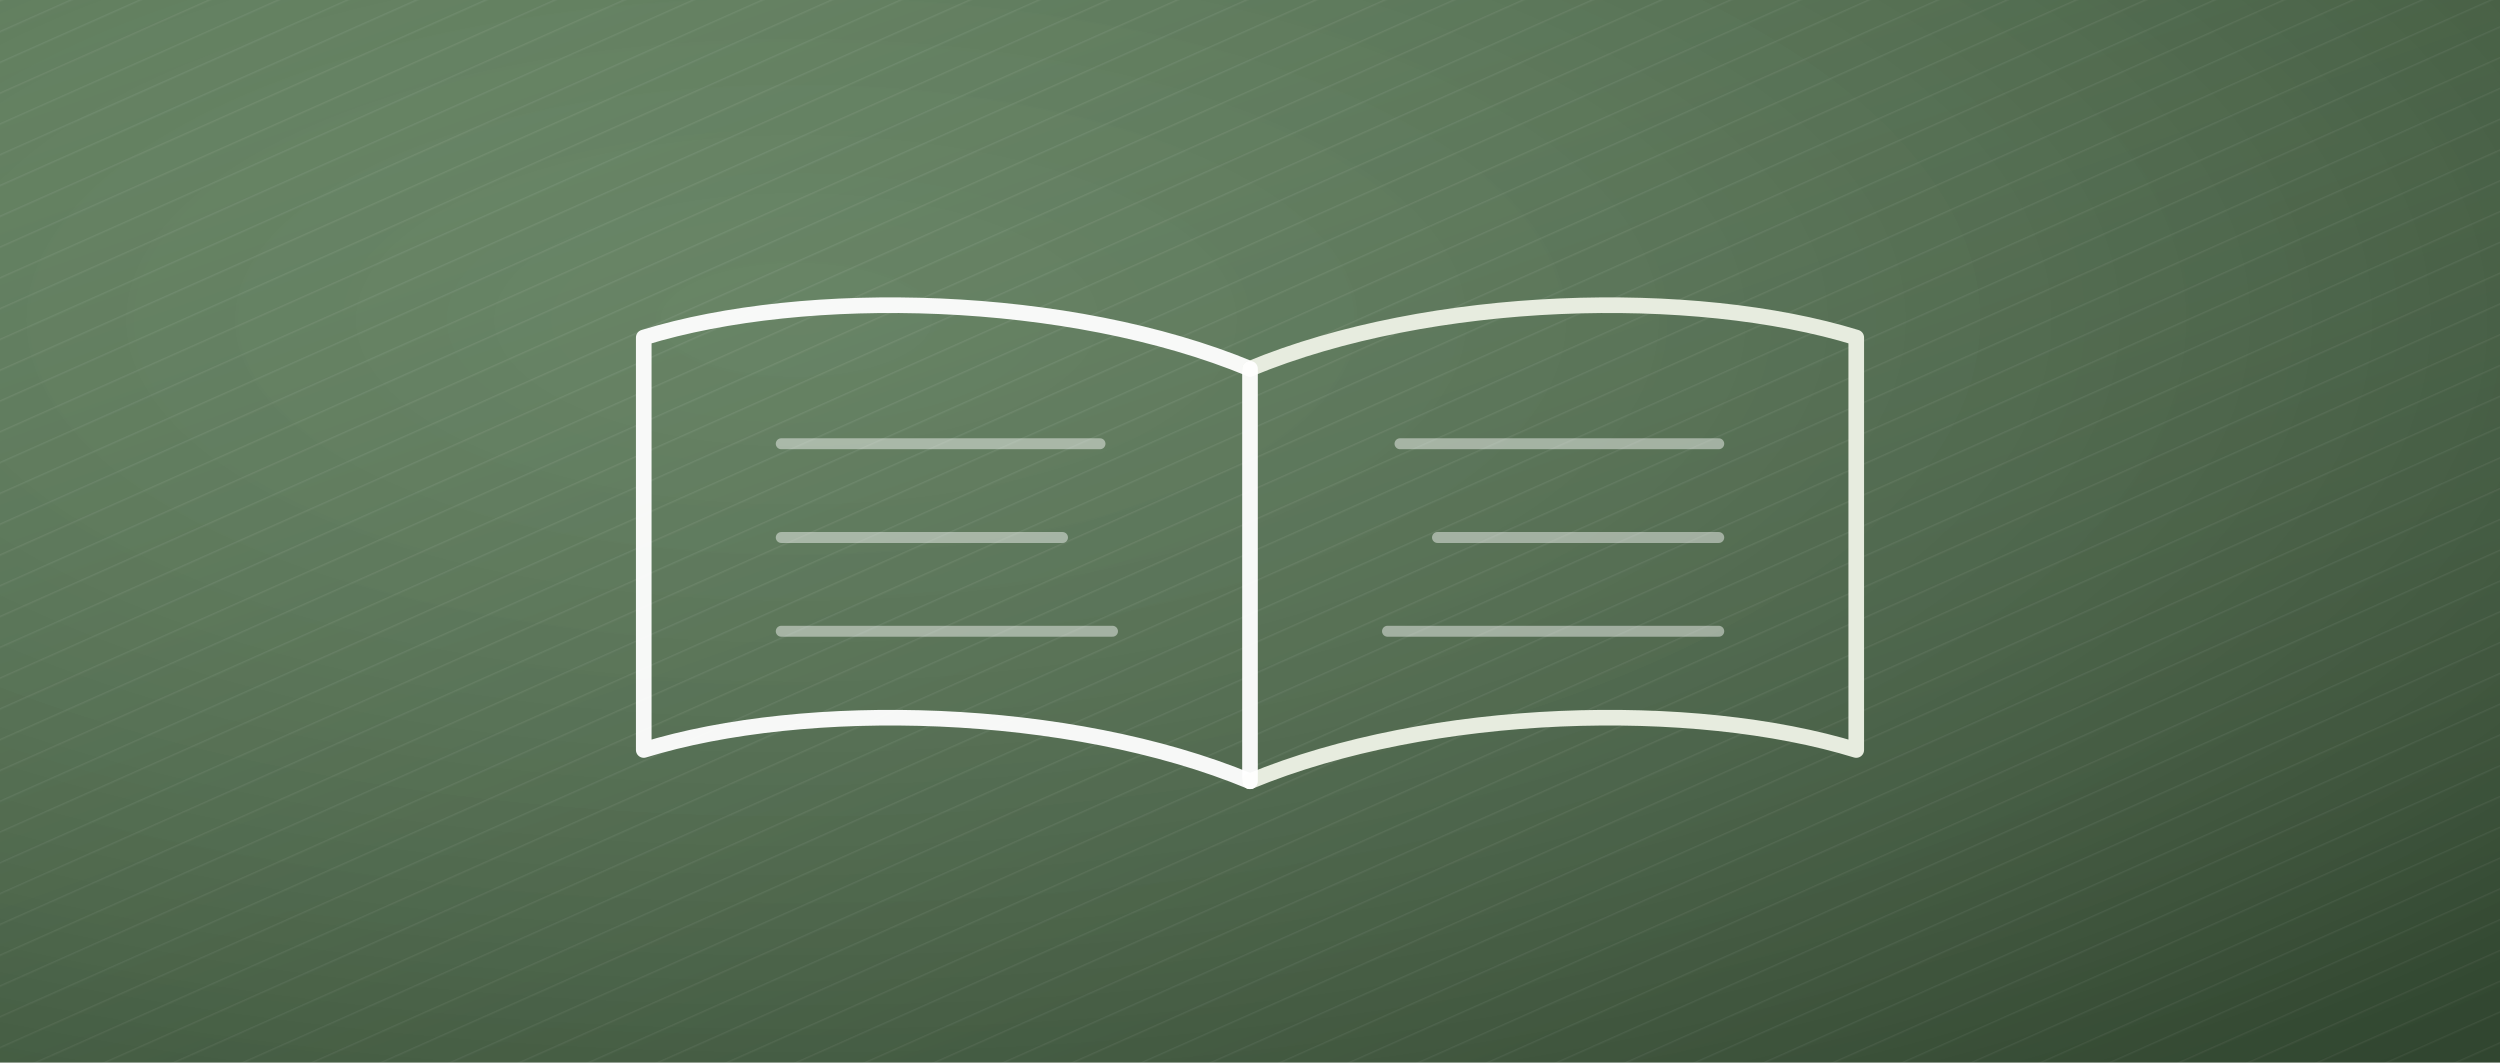
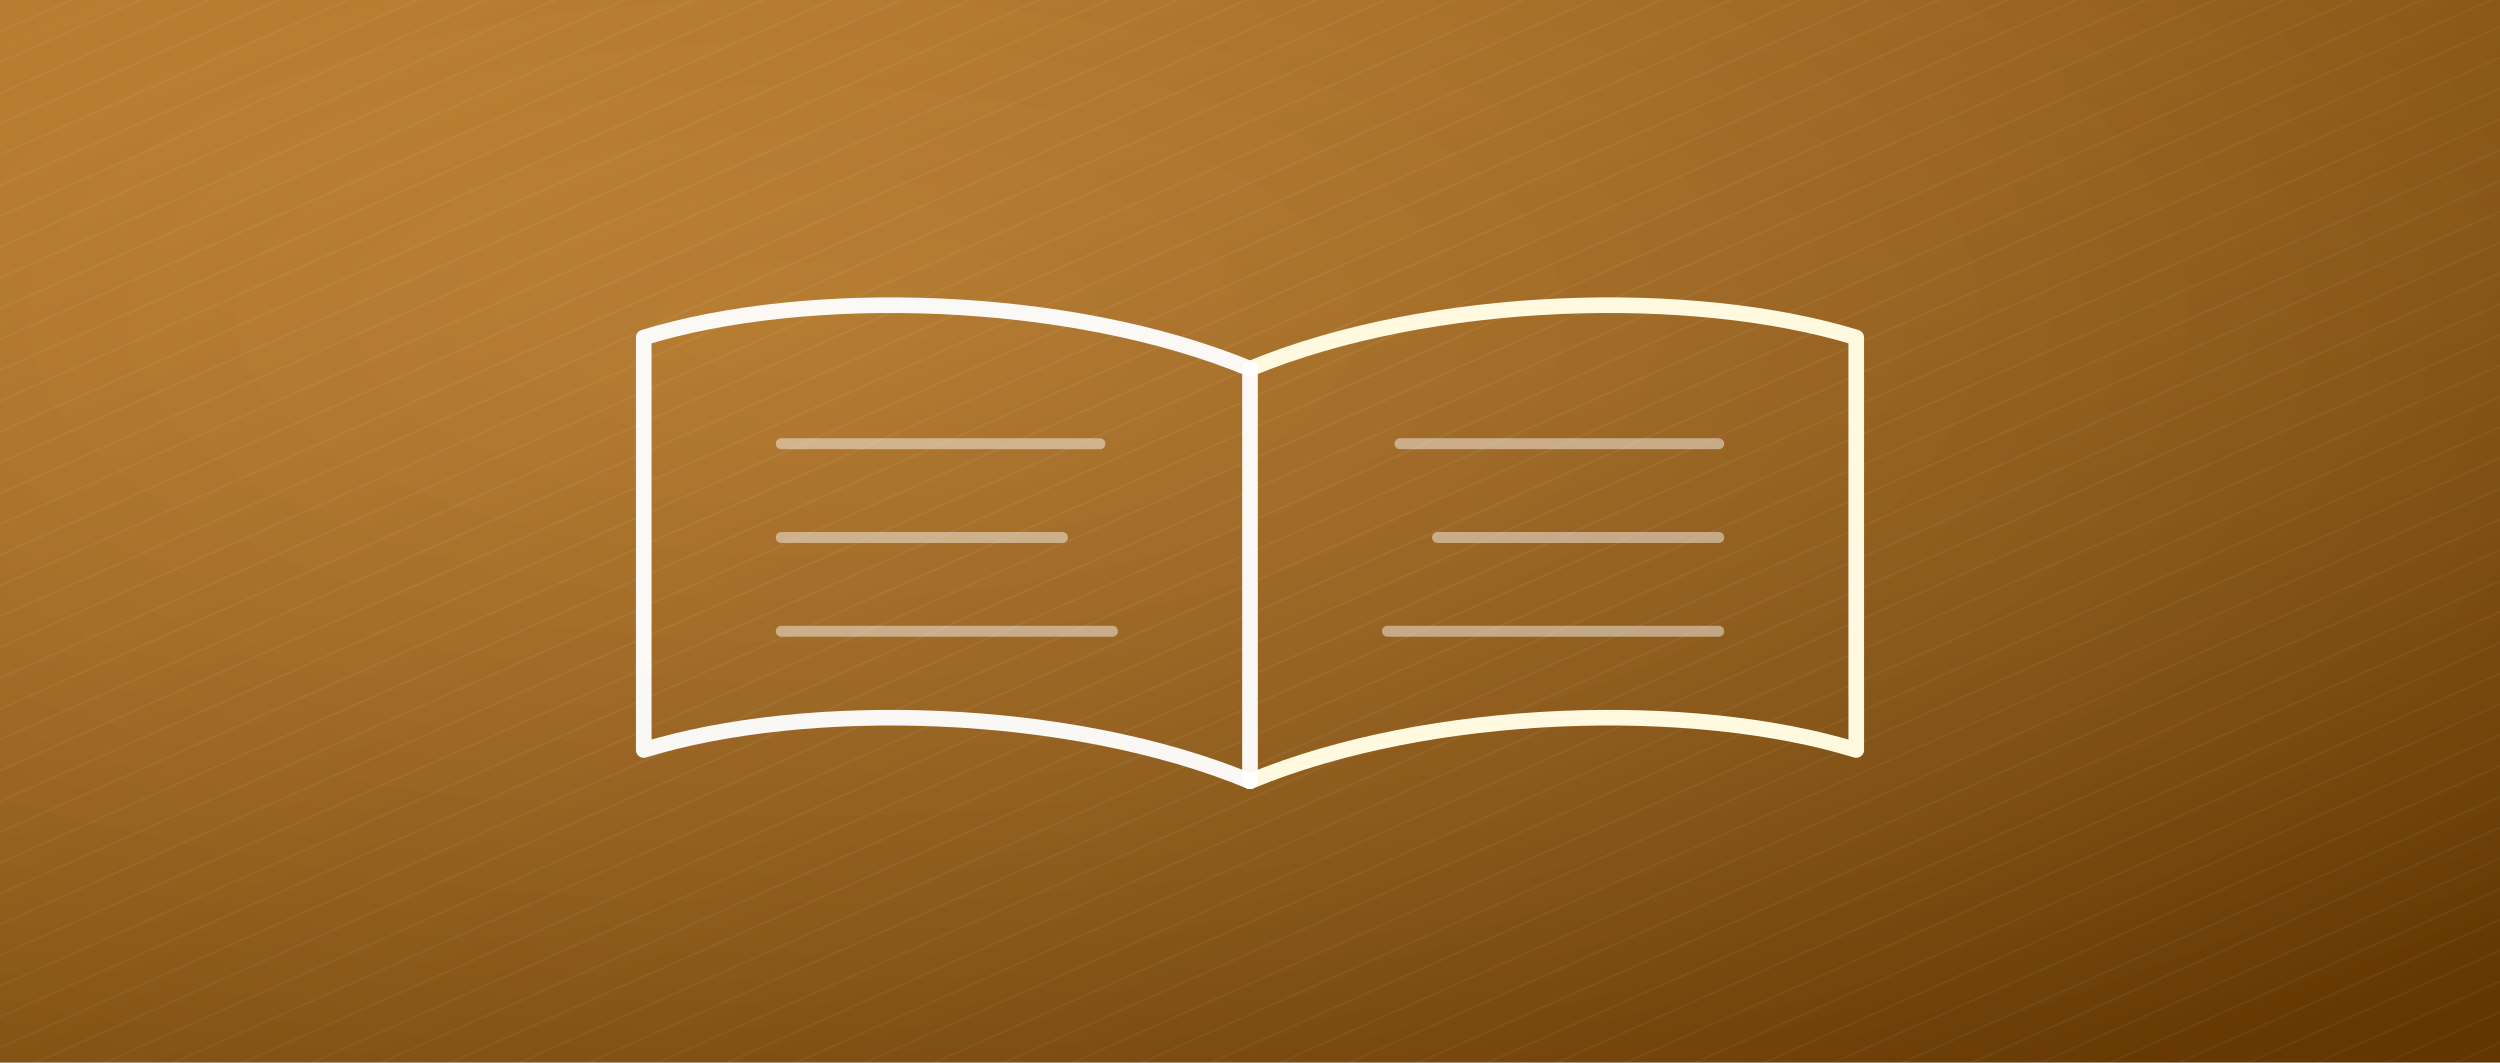
<svg xmlns="http://www.w3.org/2000/svg" viewBox="0 0 800 340" width="800" height="340" role="img" aria-label="An open book with lines of text on both pages">
  <defs>
    <linearGradient id="g" x1="0" y1="0" x2="0.85" y2="1">
-       <stop offset="0%" stop-color="#5a7d57" />
-       <stop offset="100%" stop-color="#3f5a3d" />
+       <stop offset="0%" stop-color="#c17a1e" />
+       <stop offset="100%" stop-color="#7d4500" />
    </linearGradient>
    <pattern id="rule" width="9" height="9" patternUnits="userSpaceOnUse" patternTransform="rotate(-24)">
      <path d="M0 0 H9" stroke="#ffffff" stroke-width="1" opacity="0.07" />
    </pattern>
    <radialGradient id="vig" cx="0.32" cy="0.3" r="0.95">
      <stop offset="0%" stop-color="#ffffff" stop-opacity="0.13" />
      <stop offset="100%" stop-color="#000000" stop-opacity="0.22" />
    </radialGradient>
  </defs>
  <rect width="800" height="340" fill="url(#g)" />
  <rect width="800" height="340" fill="url(#rule)" />
  <rect width="800" height="340" fill="url(#vig)" />
  <g fill="none" stroke-linecap="round" stroke-linejoin="round">
    <path d="M400 118 C 342 94, 258 92, 206 108 L 206 240 C 258 224, 342 226, 400 250" stroke="rgba(255,255,255,.95)" stroke-width="5" />
-     <path d="M400 118 C 458 94, 542 92, 594 108 L 594 240 C 542 224, 458 226, 400 250" stroke="#e7ecdf" stroke-width="5" />
+     <path d="M400 118 C 458 94, 542 92, 594 108 L 594 240 C 542 224, 458 226, 400 250" stroke="#fff9e0" stroke-width="5" />
    <path d="M400 118 V 250" stroke="rgba(255,255,255,.95)" stroke-width="5" />
    <path d="M250 142 H 352 M250 172 H 340 M250 202 H 356" stroke="rgba(255,255,255,.45)" stroke-width="3.5" />
    <path d="M448 142 H 550 M460 172 H 550 M444 202 H 550" stroke="rgba(255,255,255,.45)" stroke-width="3.5" />
  </g>
</svg>
